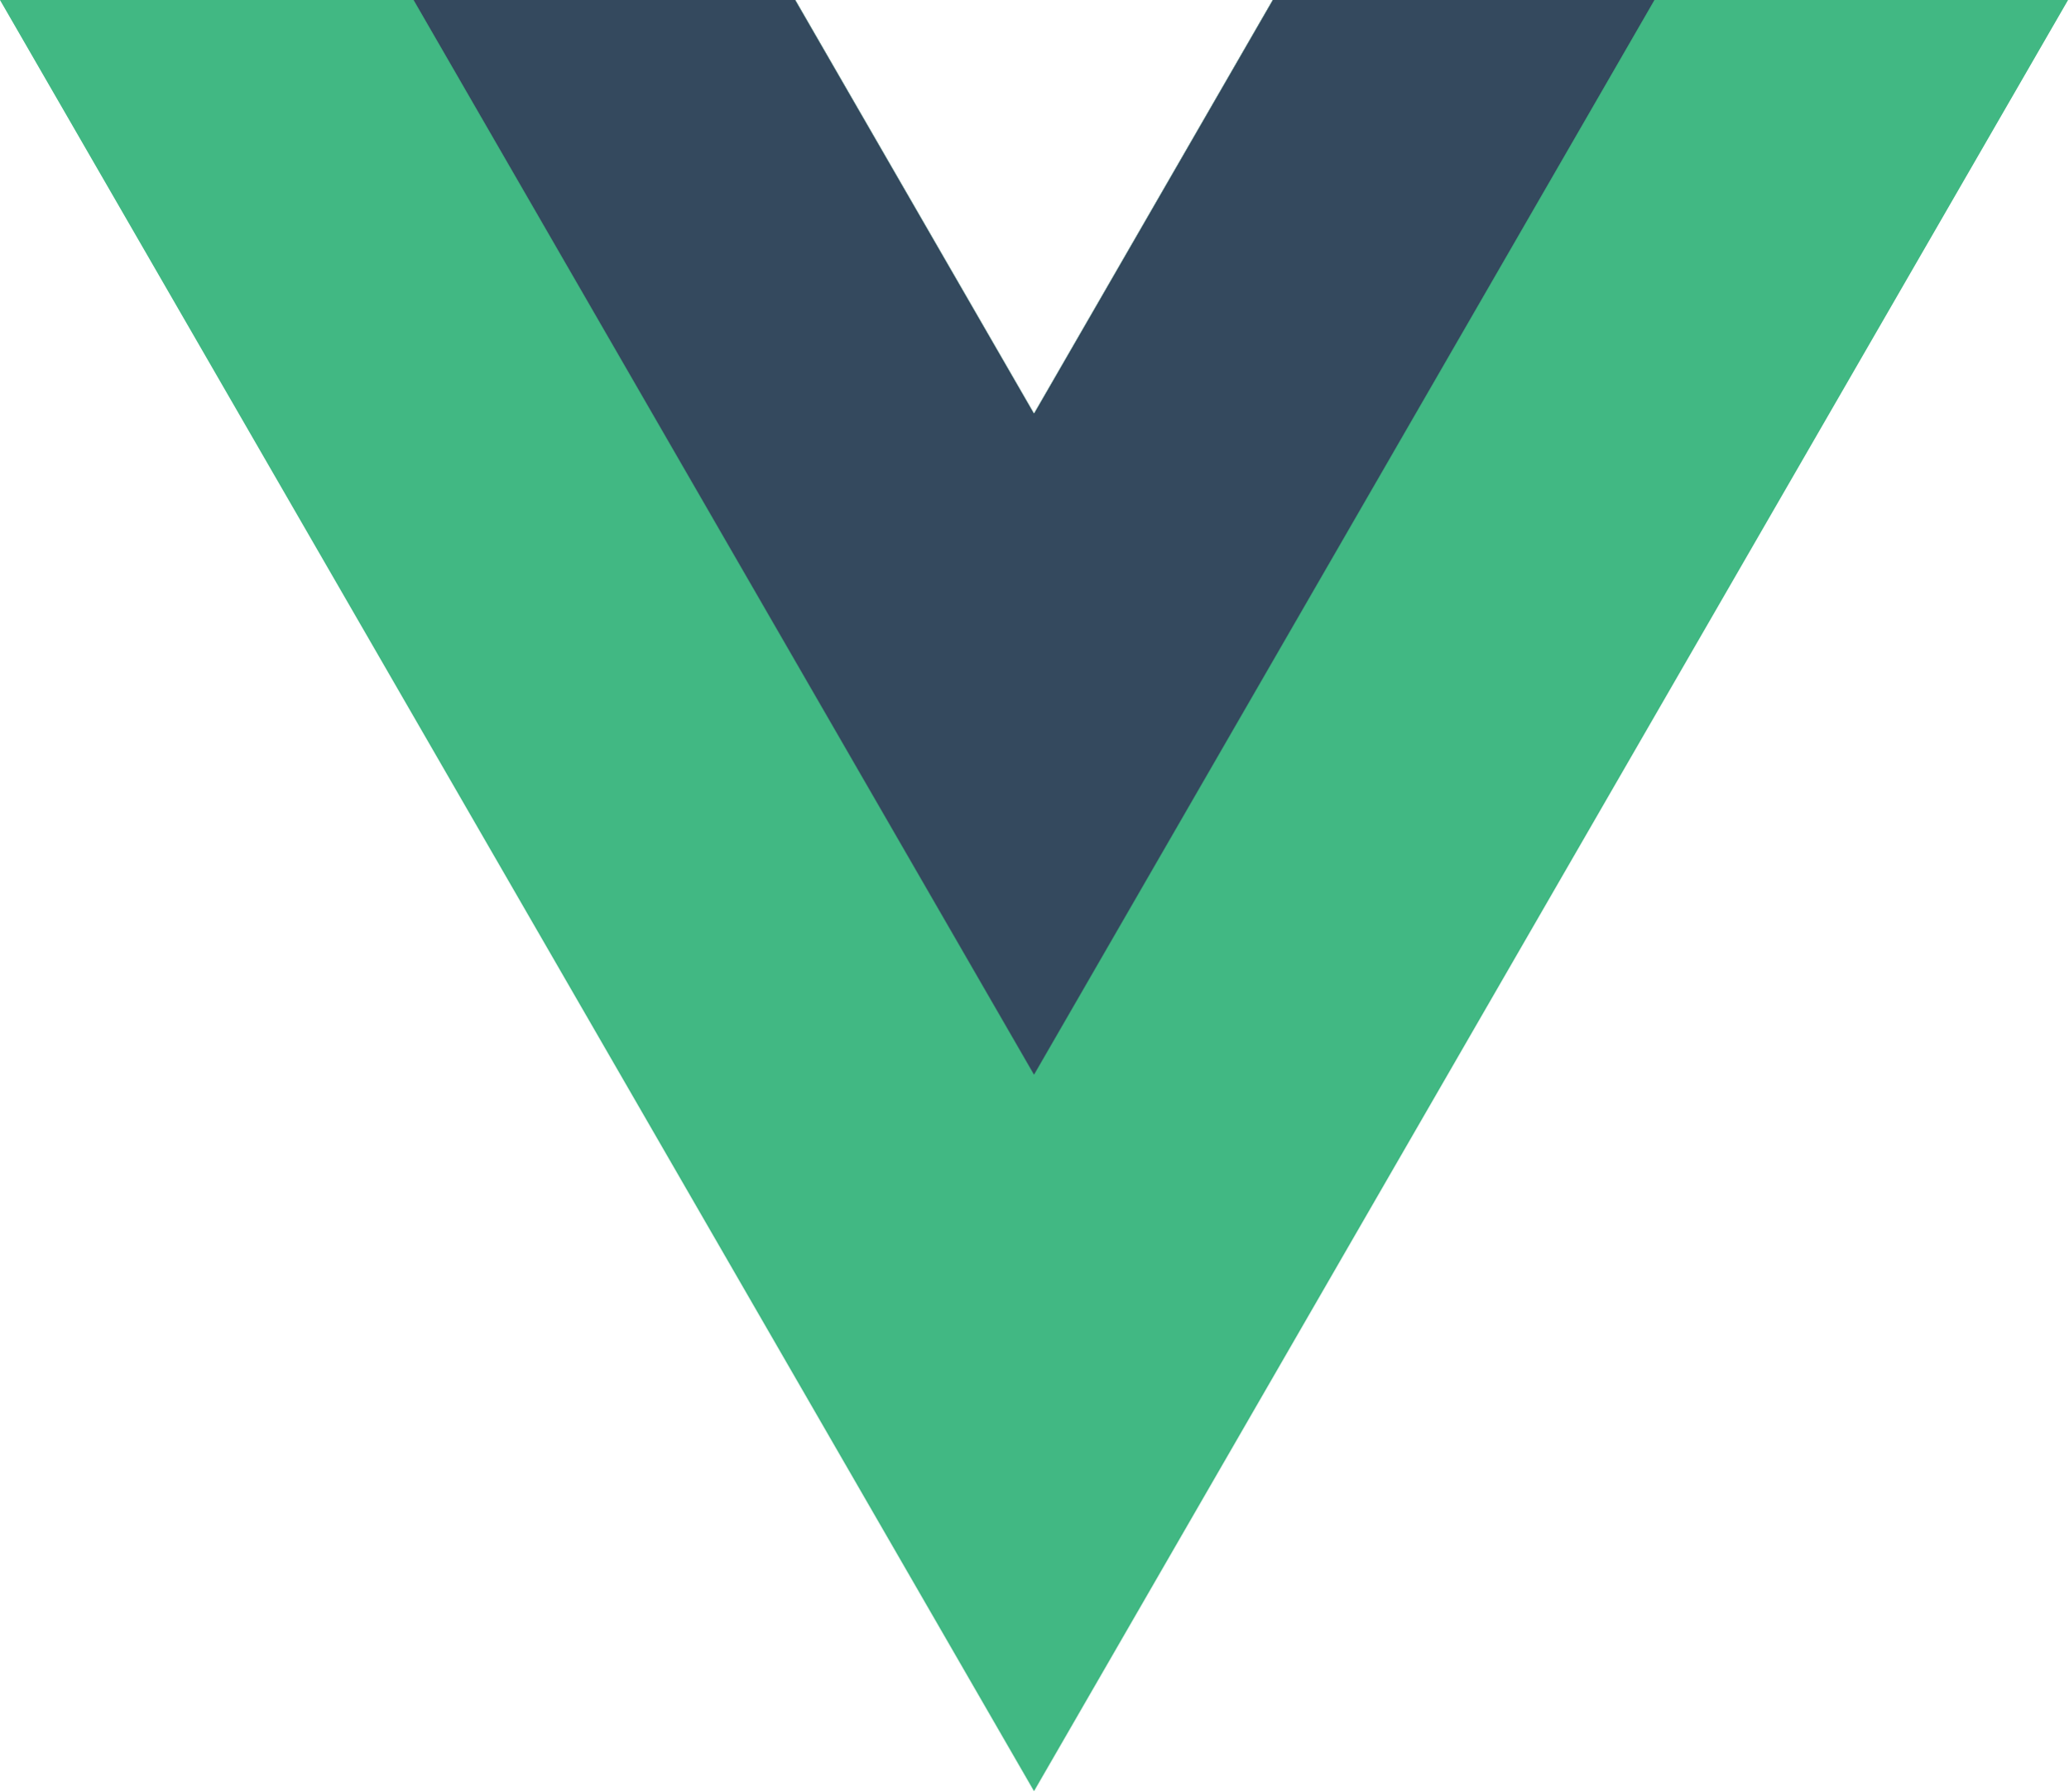
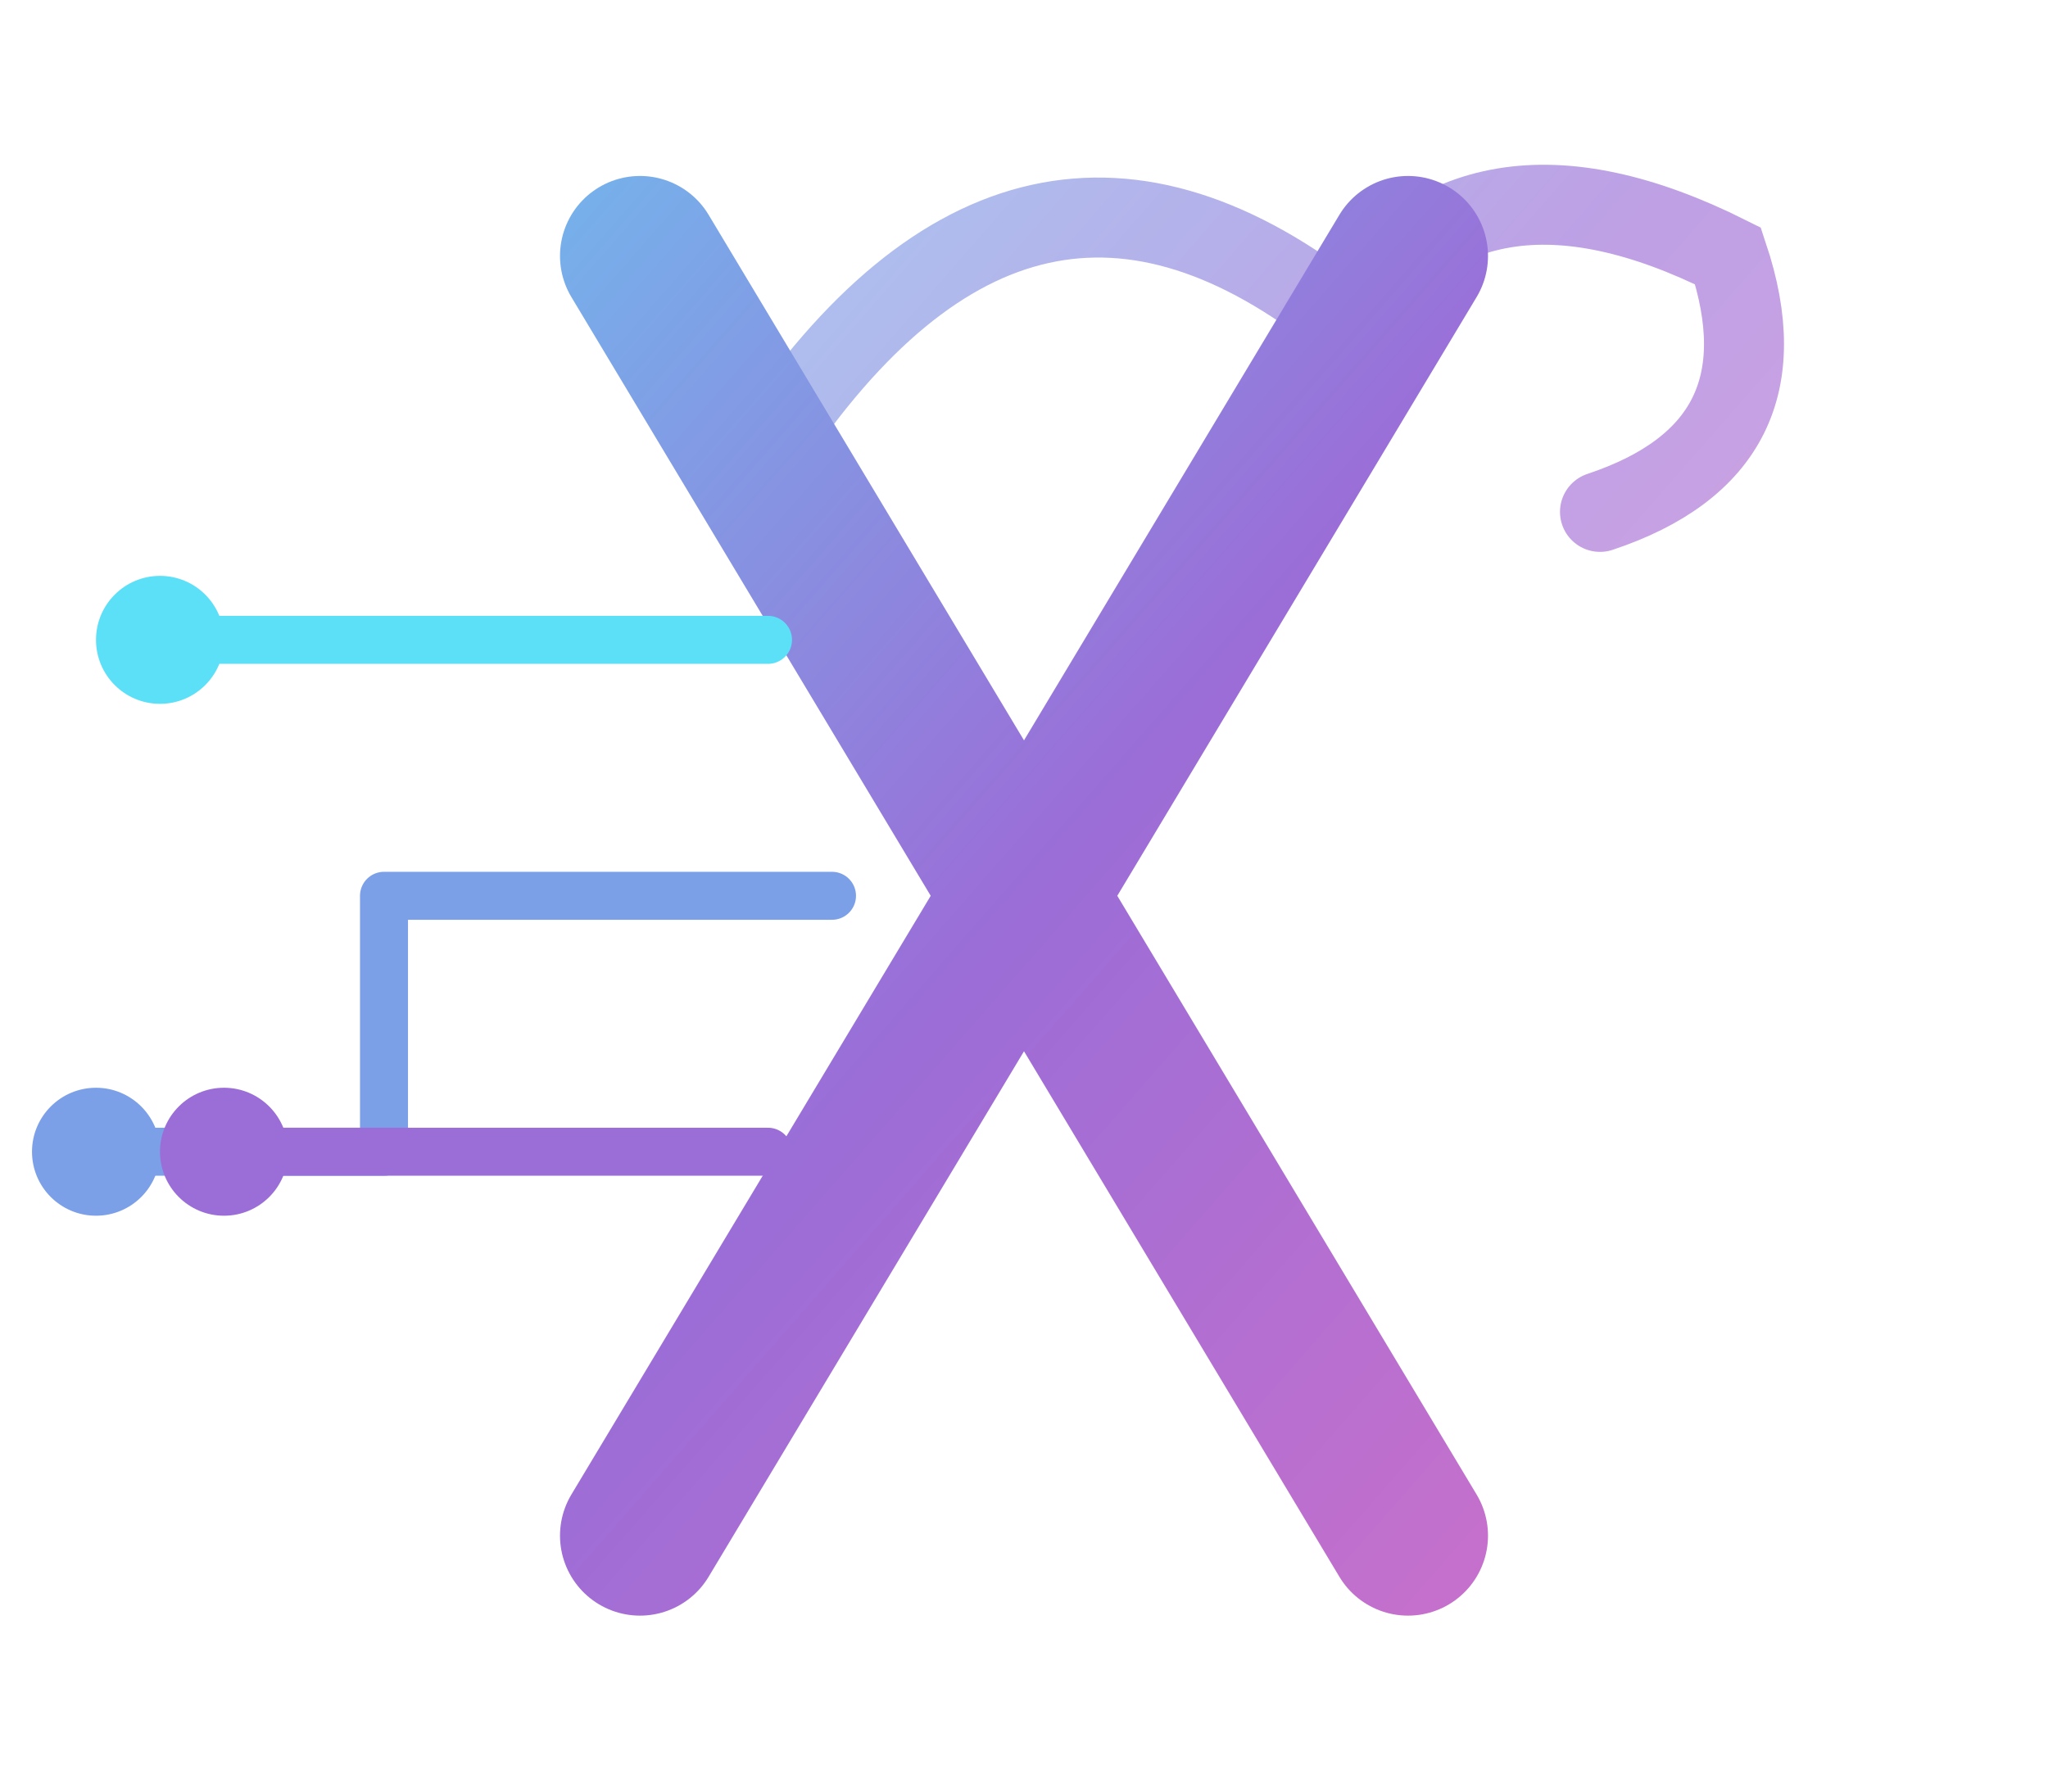
- <svg xmlns="http://www.w3.org/2000/svg" viewBox="0 0 261.76 226.69">
-   <path d="M161.096.001l-30.225 52.351L100.647.001H-.005l130.877 226.688L261.749.001z" fill="#41b883" />
-   <path d="M161.096.001l-30.225 52.351L100.647.001H52.346l78.526 136.01L209.398.001z" fill="#34495e" />
+ <svg xmlns="http://www.w3.org/2000/svg" viewBox="0 0 64 56" fill="none">
+   <defs>
+     <linearGradient id="ix-g" x1="0" y1="0" x2="64" y2="56" gradientUnits="userSpaceOnUse">
+       <stop offset="0%" stop-color="#5ce0f8" />
+       <stop offset="50%" stop-color="#9b6dd7" />
+       <stop offset="100%" stop-color="#e472c4" />
+     </linearGradient>
+   </defs>
+   <path d="M24 14Q32 2 42 10Q46 4 54 8Q56 14 50 16" stroke="url(#ix-g)" stroke-width="2.5" stroke-linecap="round" fill="none" opacity=".65" />
+   <path d="M20 8Q26 18 32 28Q38 38 44 48" stroke="url(#ix-g)" stroke-width="5" stroke-linecap="round" />
+   <path d="M44 8Q38 18 32 28Q26 38 20 48" stroke="url(#ix-g)" stroke-width="5" stroke-linecap="round" />
+   <line x1="24" y1="20" x2="6" y2="20" stroke="#5ce0f8" stroke-width="1.5" stroke-linecap="round" />
+   <polyline points="26,28 12,28 12,36 4,36" stroke="#7ba0e8" stroke-width="1.5" stroke-linecap="round" stroke-linejoin="round" fill="none" />
+   <line x1="24" y1="36" x2="8" y2="36" stroke="#9b6dd7" stroke-width="1.5" stroke-linecap="round" />
+   <circle cx="5" cy="20" r="2" fill="#5ce0f8" />
+   <circle cx="3" cy="36" r="2" fill="#7ba0e8" />
+   <circle cx="7" cy="36" r="2" fill="#9b6dd7" />
</svg>
